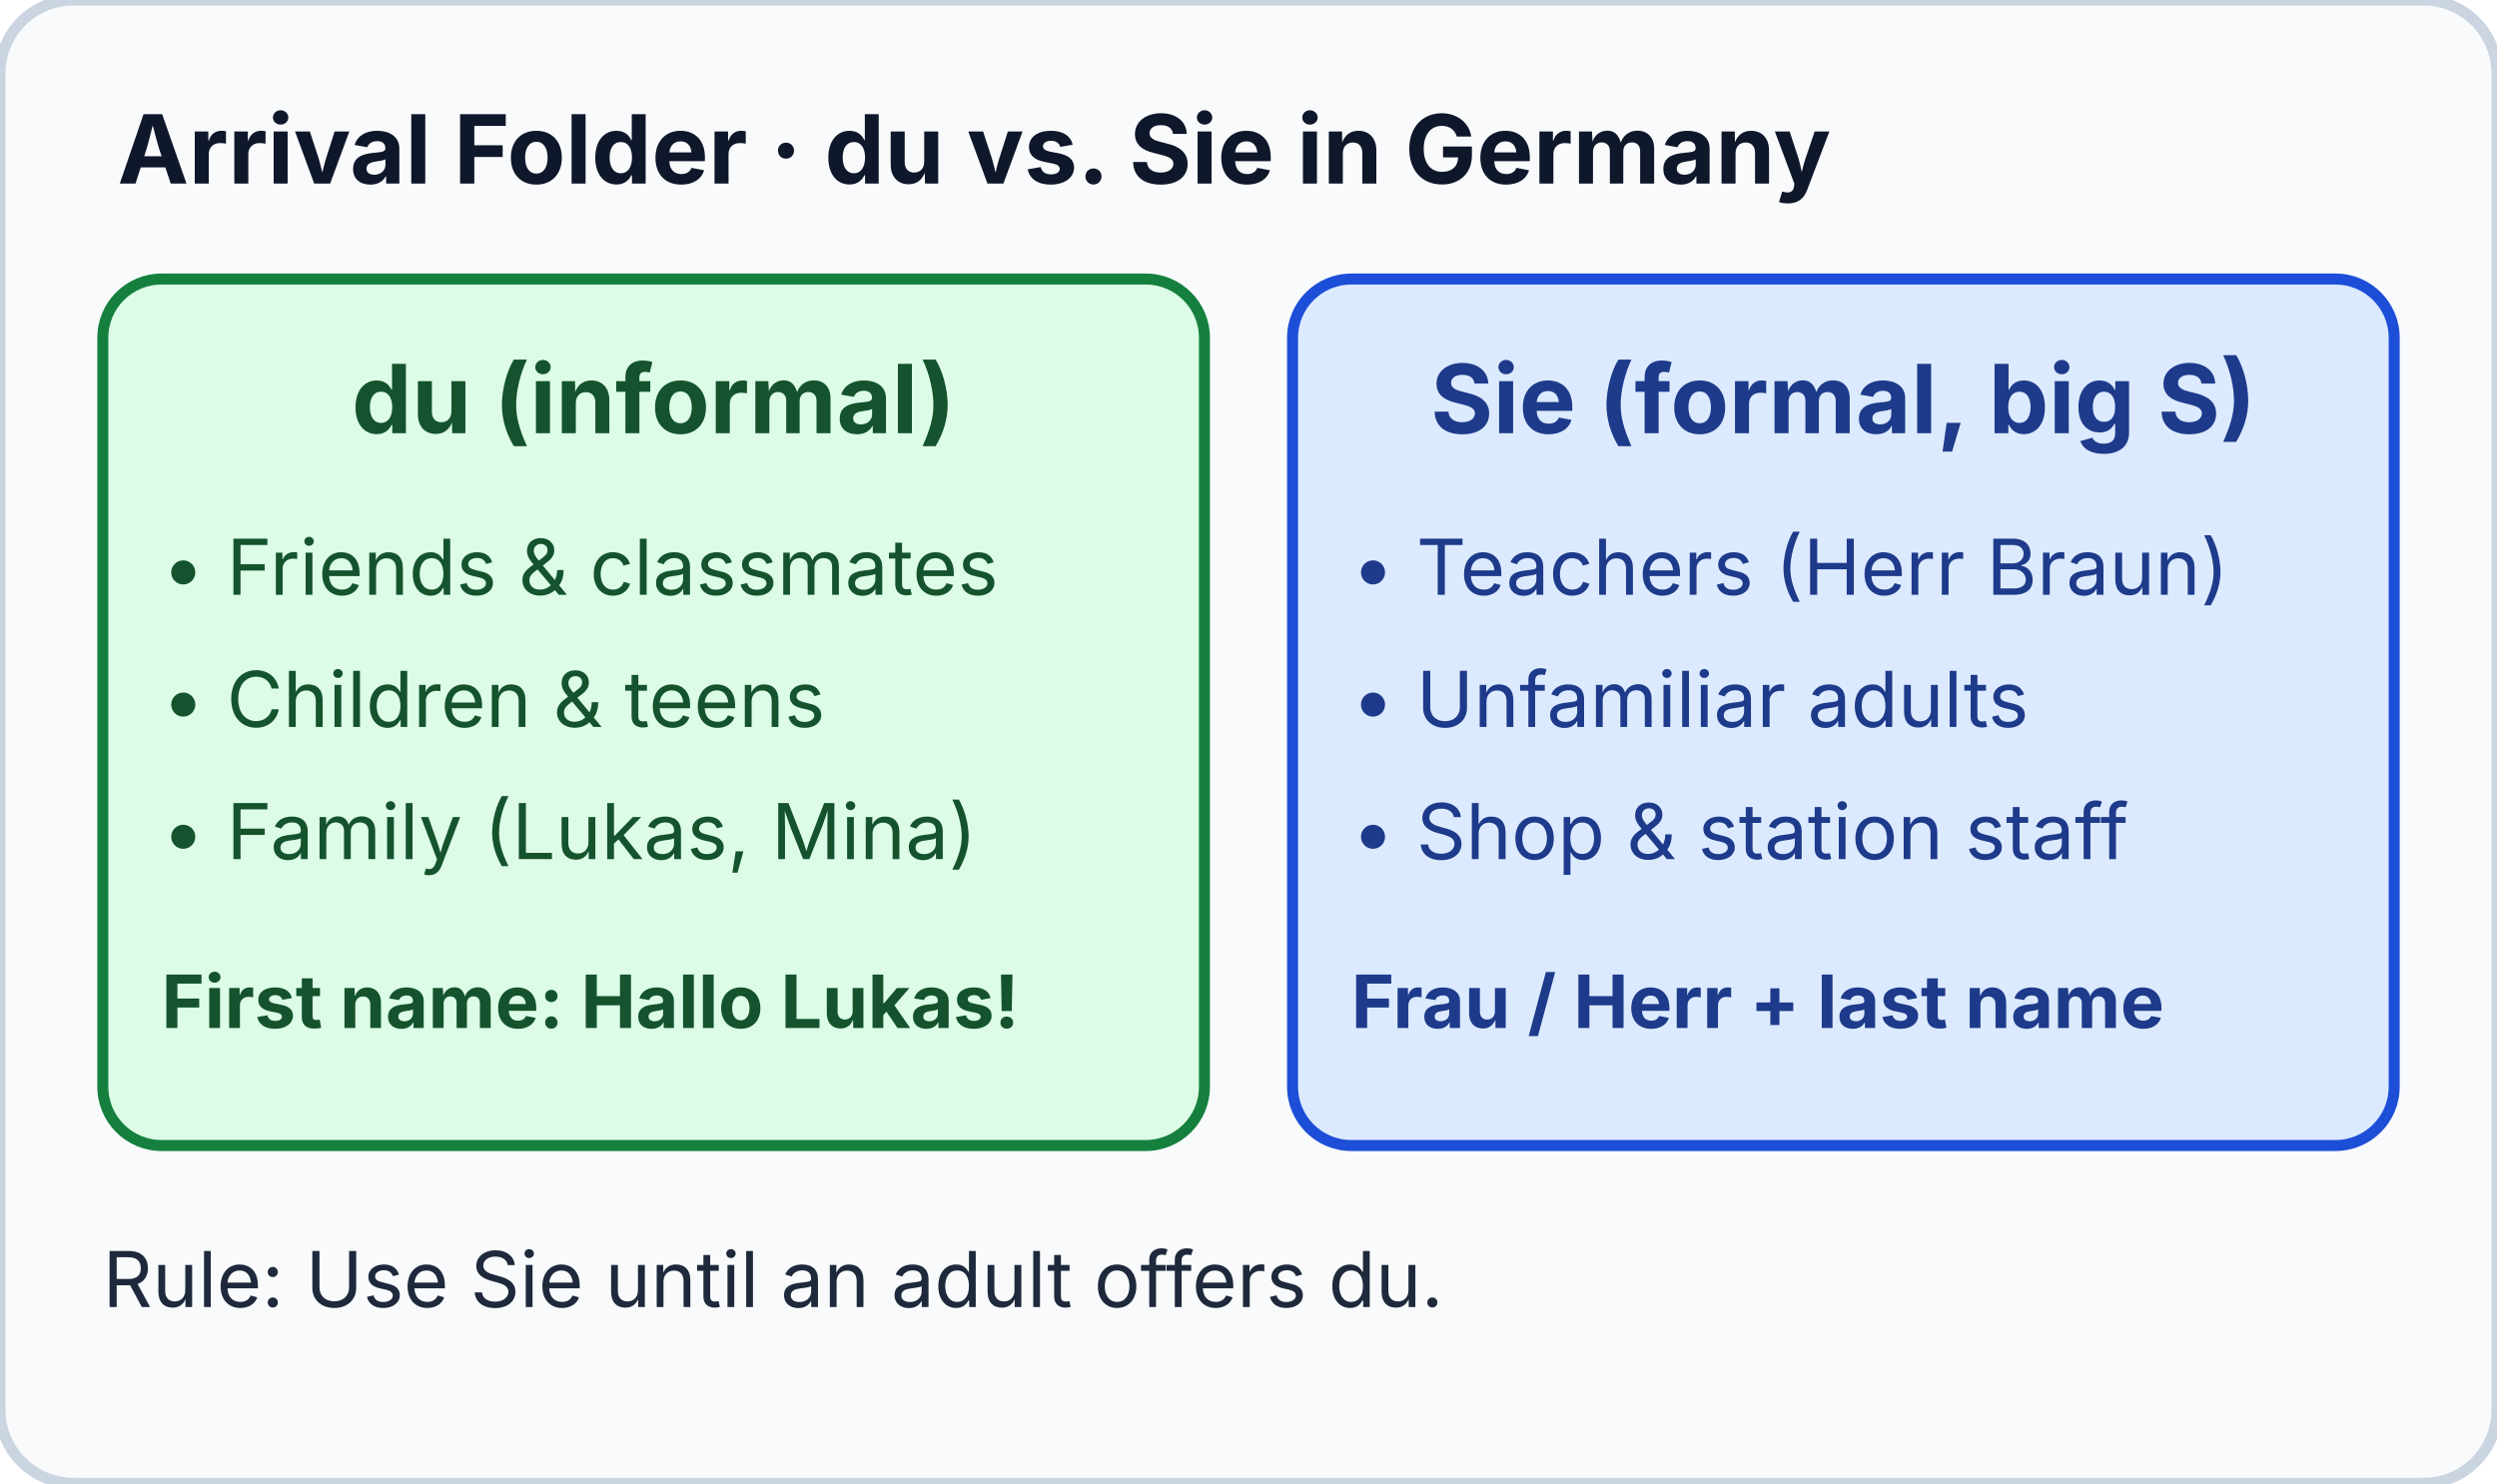
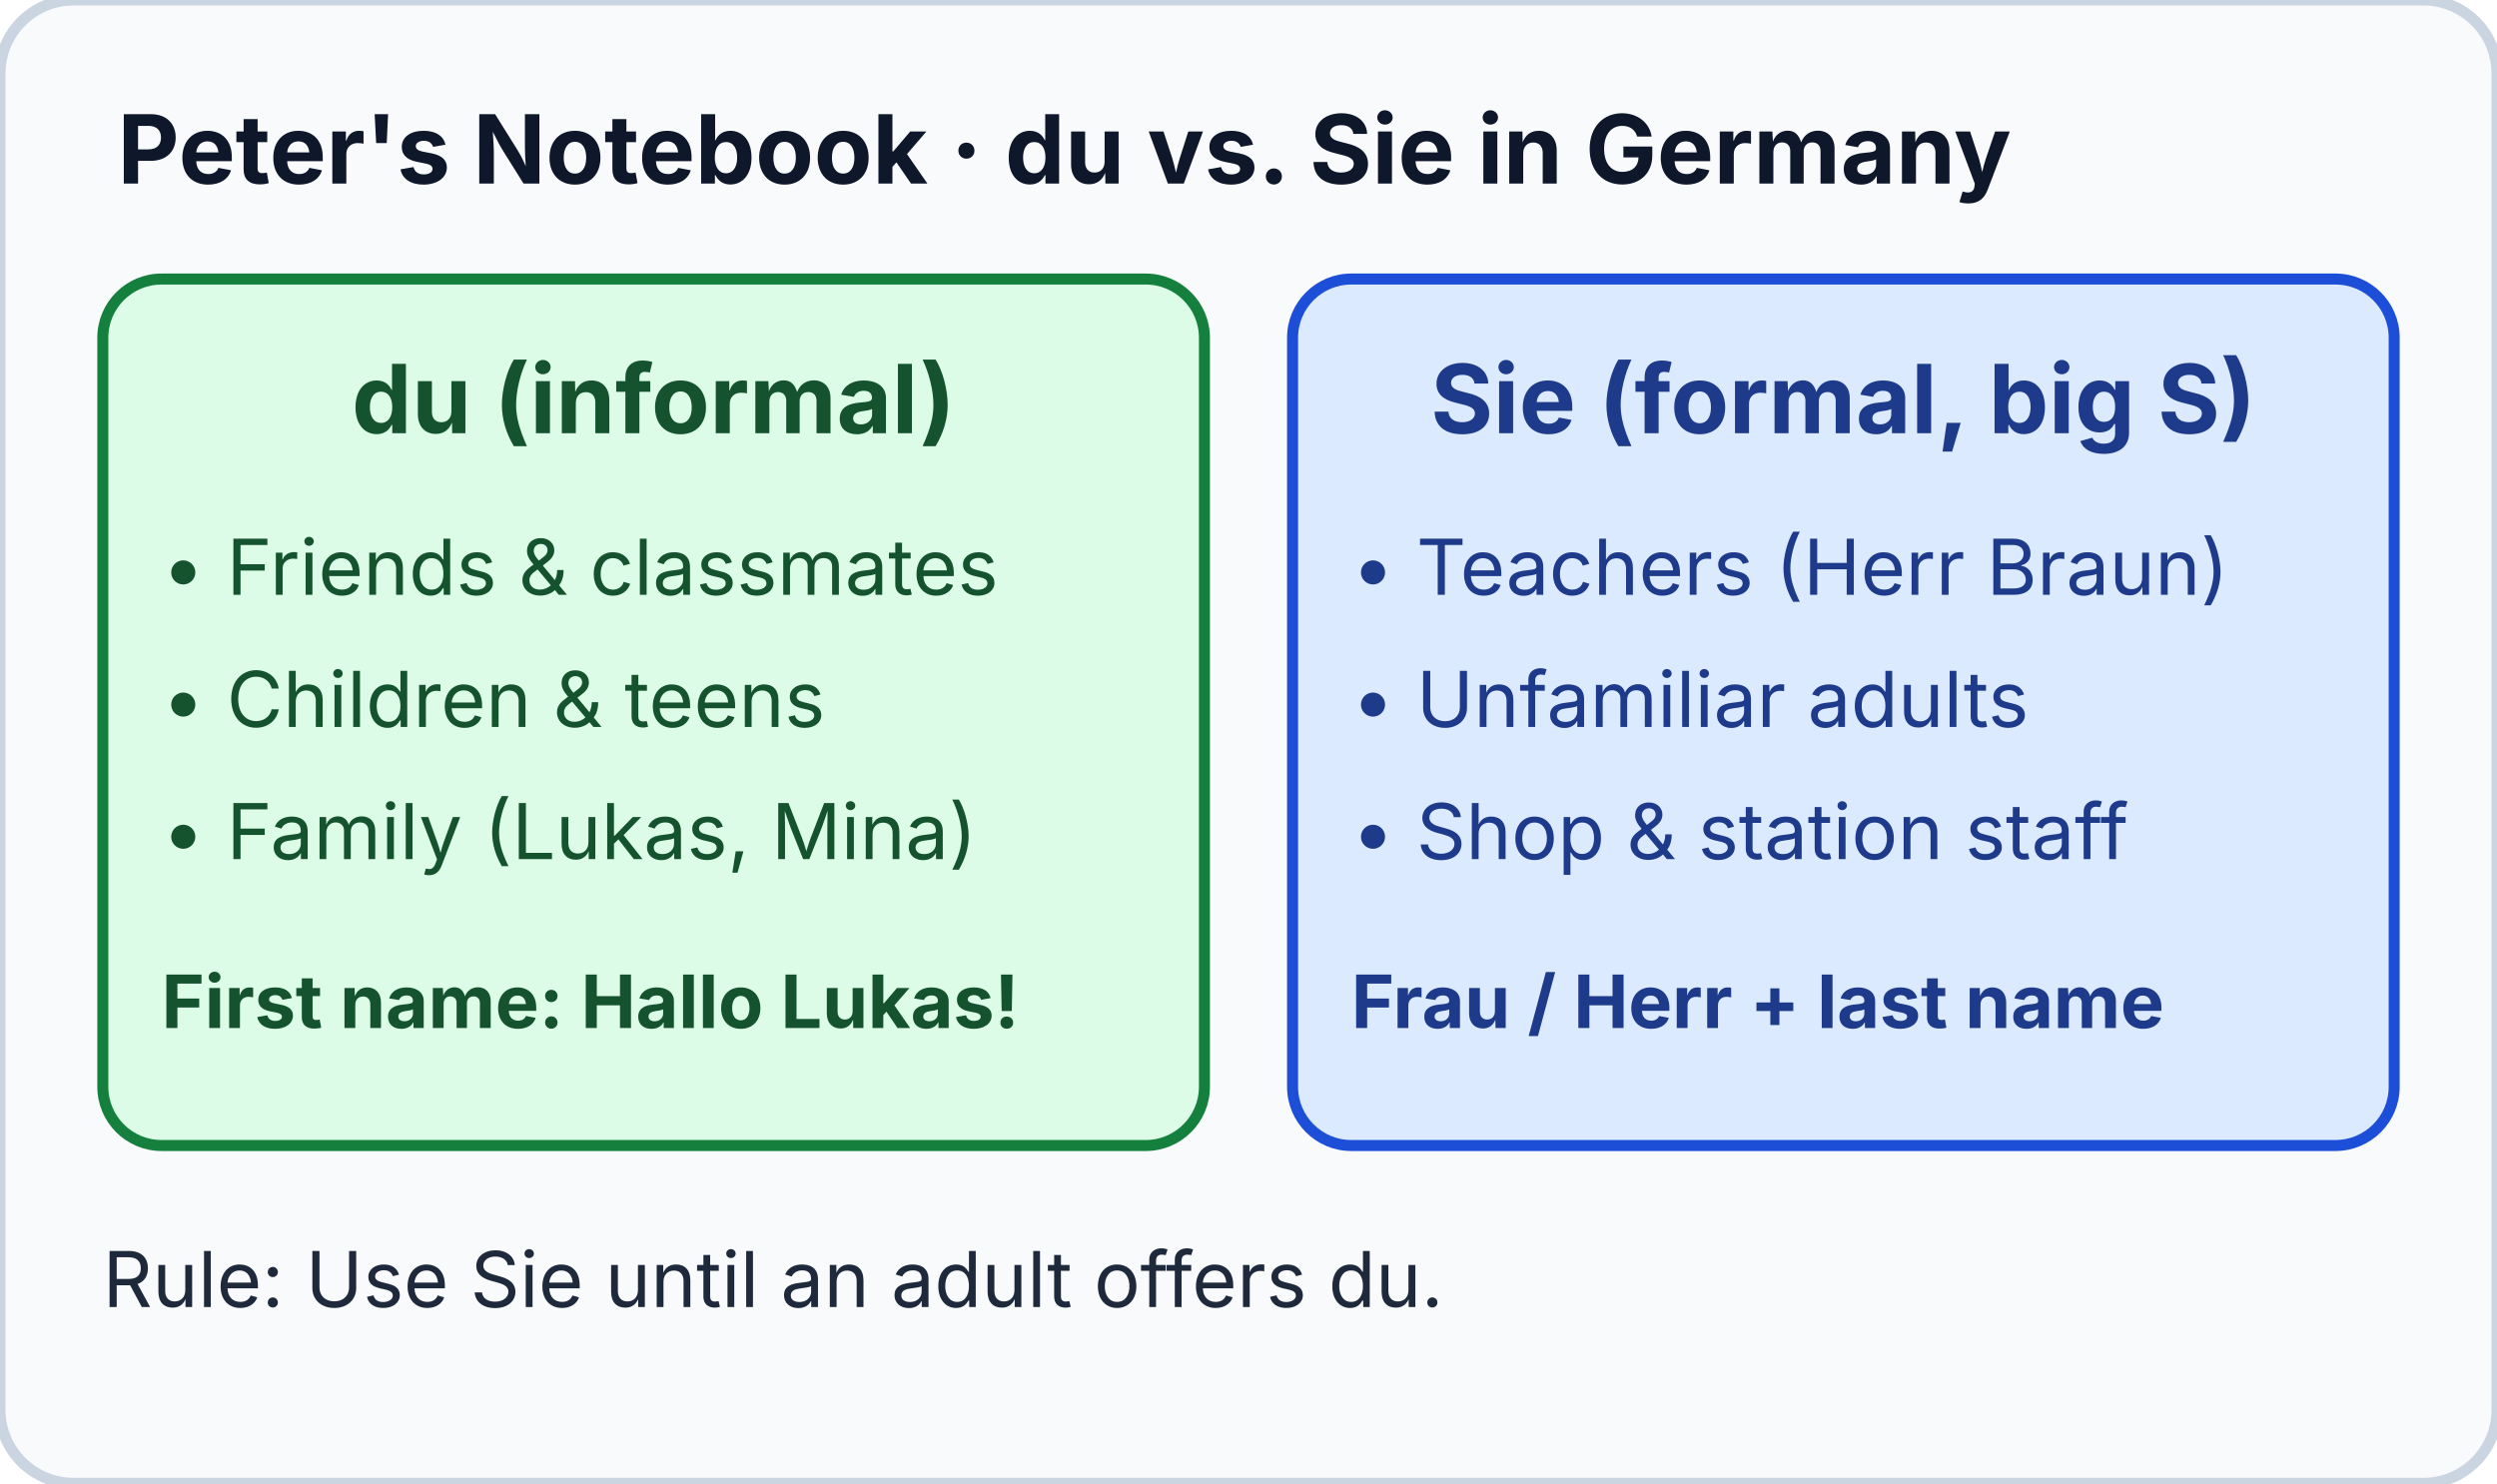
<svg xmlns="http://www.w3.org/2000/svg" viewBox="0 0 340 202" role="img" aria-label="Two zones for German you: green left box du for peers, kids, friends, family; blue right box Sie for teachers, unfamiliar adults, and staff">
  <rect width="340" height="202" rx="10" fill="#f8fafc" stroke="#cbd5e1" stroke-width="1.5" />
-   <text x="16" y="25" font-family="system-ui, -apple-system, sans-serif" font-size="13" font-weight="700" fill="#0f172a">Arrival Folder · du vs. Sie in Germany</text>
+   <text x="16" y="25" font-family="system-ui, -apple-system, sans-serif" font-size="13" font-weight="700" fill="#0f172a">Peter's Notebook · du vs. Sie in Germany</text>
  <rect x="14" y="38" width="150" height="118" rx="8" fill="#dcfce7" stroke="#15803d" stroke-width="1.5" />
  <text x="89" y="59" text-anchor="middle" font-family="system-ui, -apple-system, sans-serif" font-size="13" font-weight="700" fill="#14532d">du (informal)</text>
  <text x="22" y="81" font-family="system-ui, -apple-system, sans-serif" font-size="10.5" fill="#14532d">• Friends &amp; classmates</text>
  <text x="22" y="99" font-family="system-ui, -apple-system, sans-serif" font-size="10.5" fill="#14532d">• Children &amp; teens</text>
  <text x="22" y="117" font-family="system-ui, -apple-system, sans-serif" font-size="10.5" fill="#14532d">• Family (Lukas, Mina)</text>
  <text x="22" y="140" font-family="system-ui, -apple-system, sans-serif" font-size="10" font-weight="700" fill="#14532d">First name: Hallo Lukas!</text>
  <rect x="176" y="38" width="150" height="118" rx="8" fill="#dbeafe" stroke="#1d4ed8" stroke-width="1.5" />
  <text x="251" y="59" text-anchor="middle" font-family="system-ui, -apple-system, sans-serif" font-size="13" font-weight="700" fill="#1e3a8a">Sie (formal, big S)</text>
  <text x="184" y="81" font-family="system-ui, -apple-system, sans-serif" font-size="10.5" fill="#1e3a8a">• Teachers (Herr Braun)</text>
  <text x="184" y="99" font-family="system-ui, -apple-system, sans-serif" font-size="10.5" fill="#1e3a8a">• Unfamiliar adults</text>
  <text x="184" y="117" font-family="system-ui, -apple-system, sans-serif" font-size="10.5" fill="#1e3a8a">• Shop &amp; station staff</text>
  <text x="184" y="140" font-family="system-ui, -apple-system, sans-serif" font-size="10" font-weight="700" fill="#1e3a8a">Frau / Herr + last name</text>
  <text x="14" y="178" font-family="system-ui, -apple-system, sans-serif" font-size="10.5" fill="#1e293b">Rule: Use Sie until an adult offers du.</text>
</svg>
